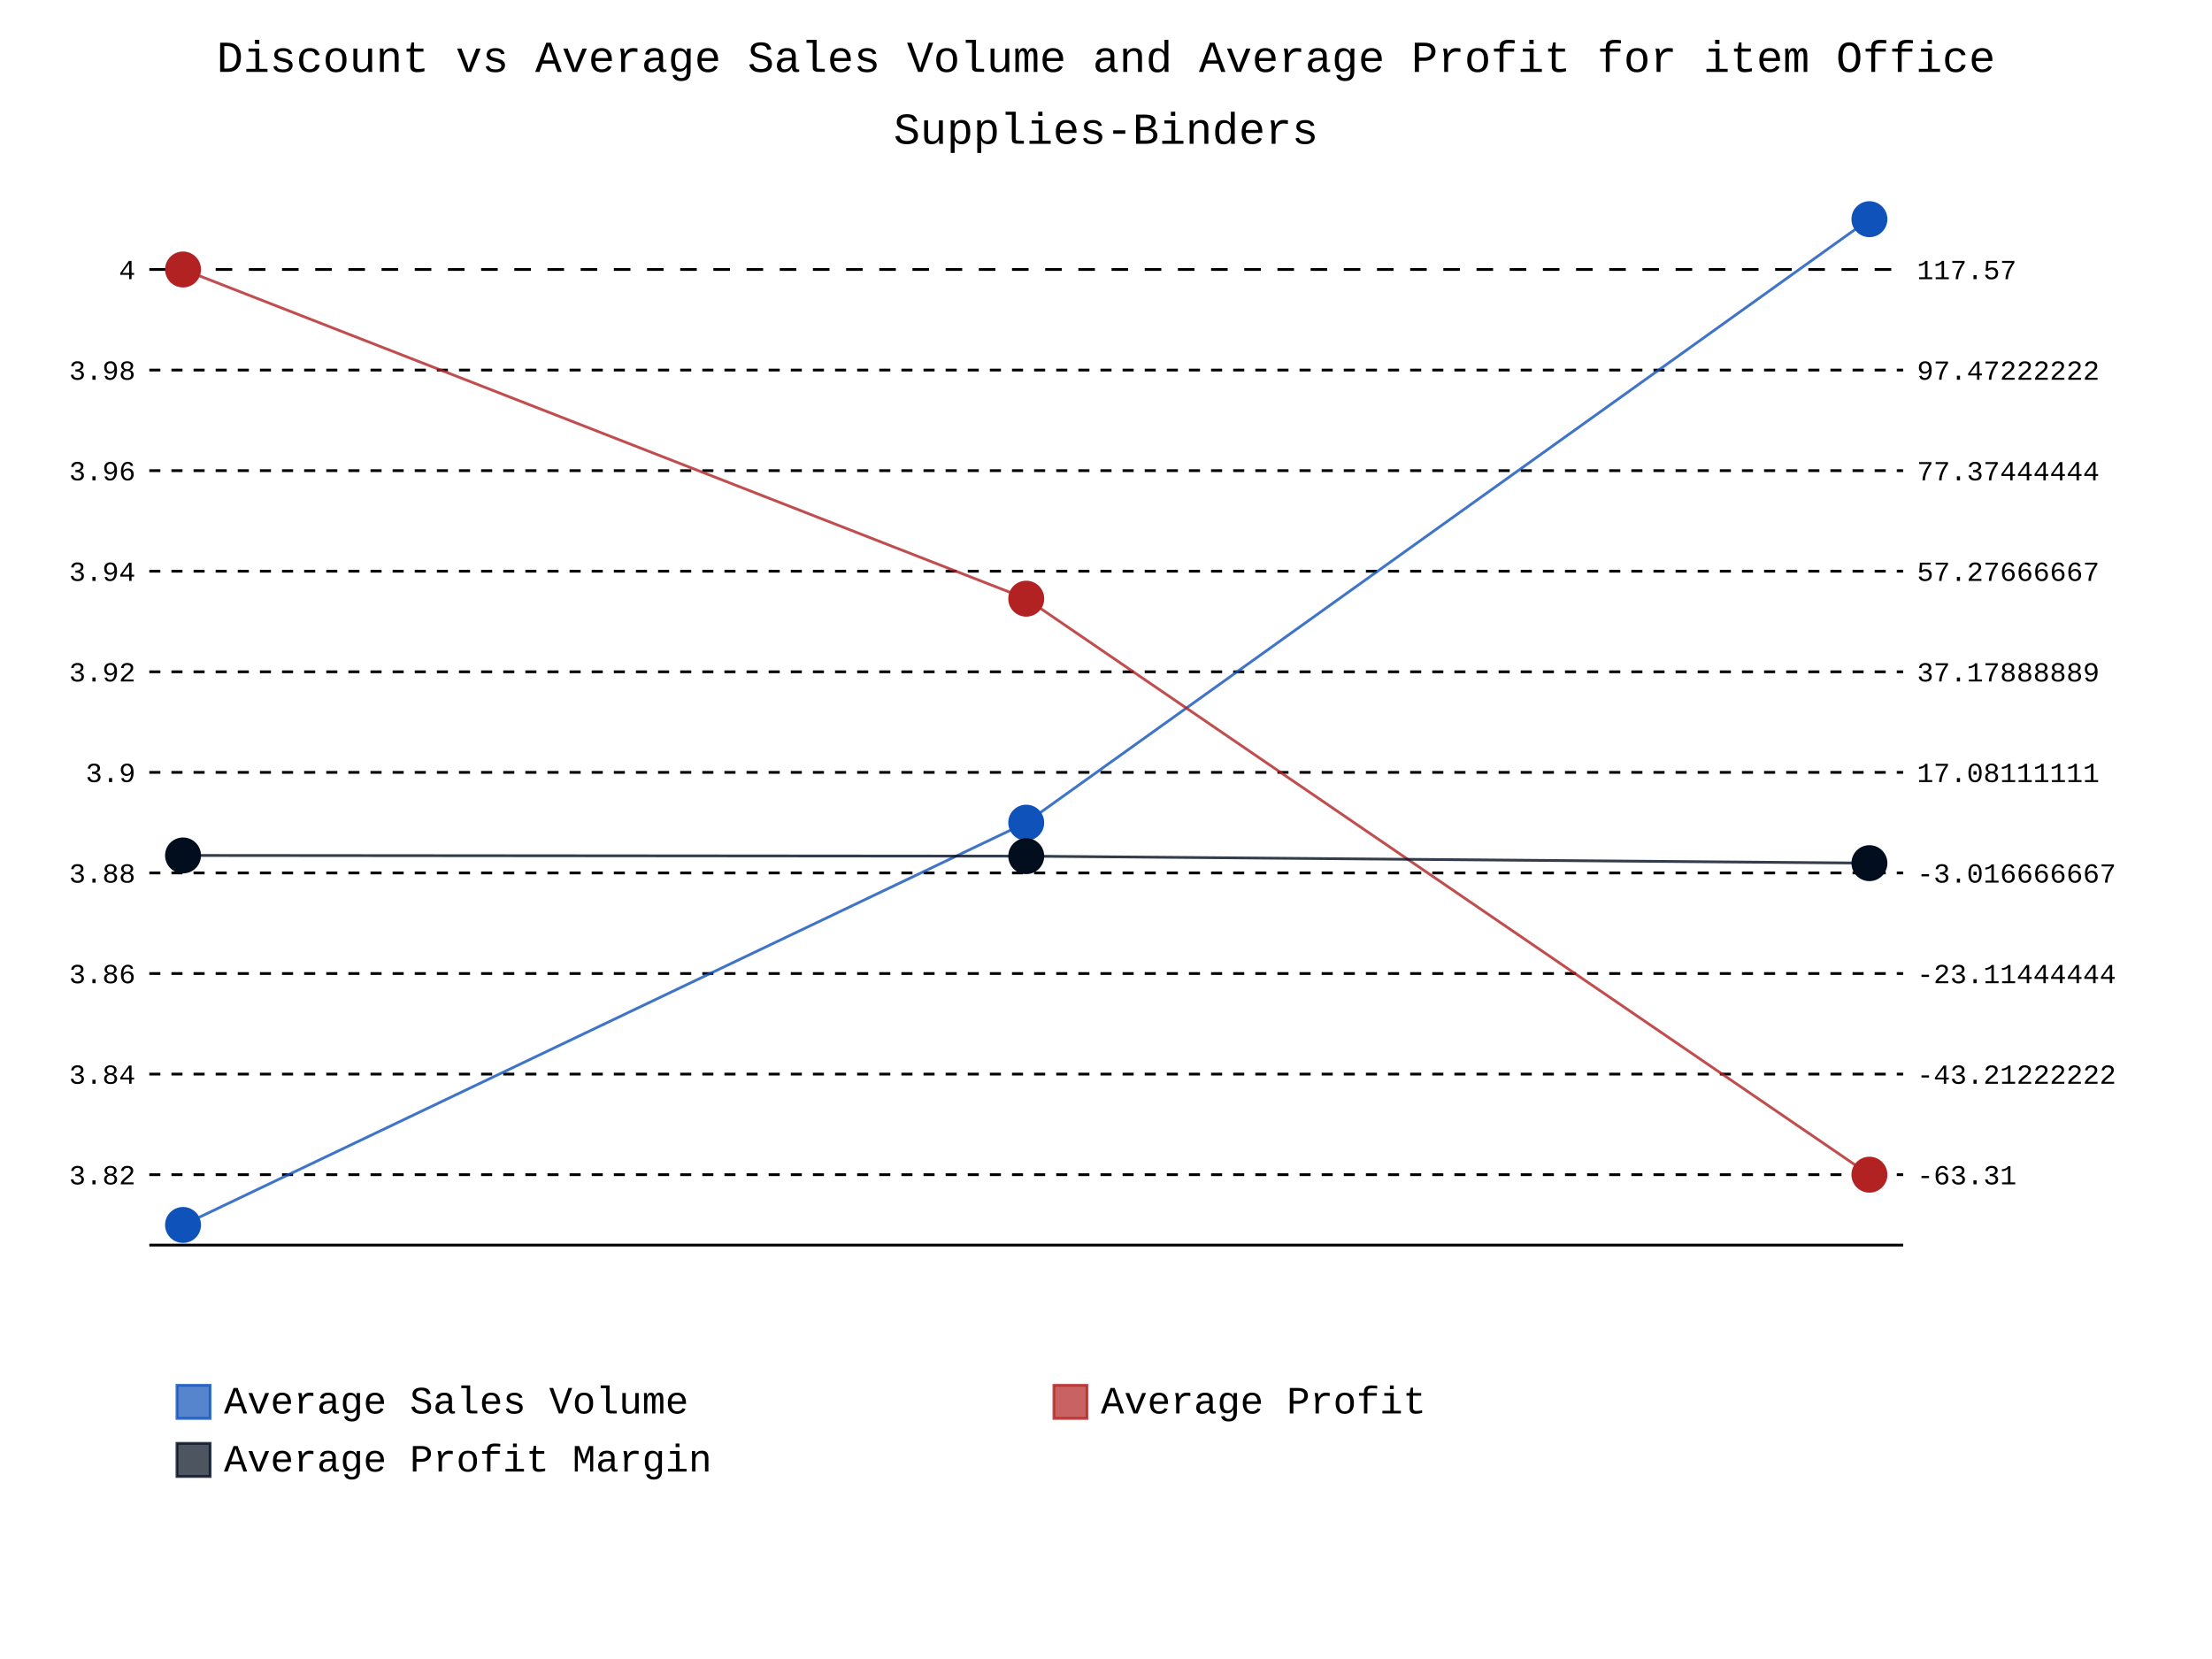
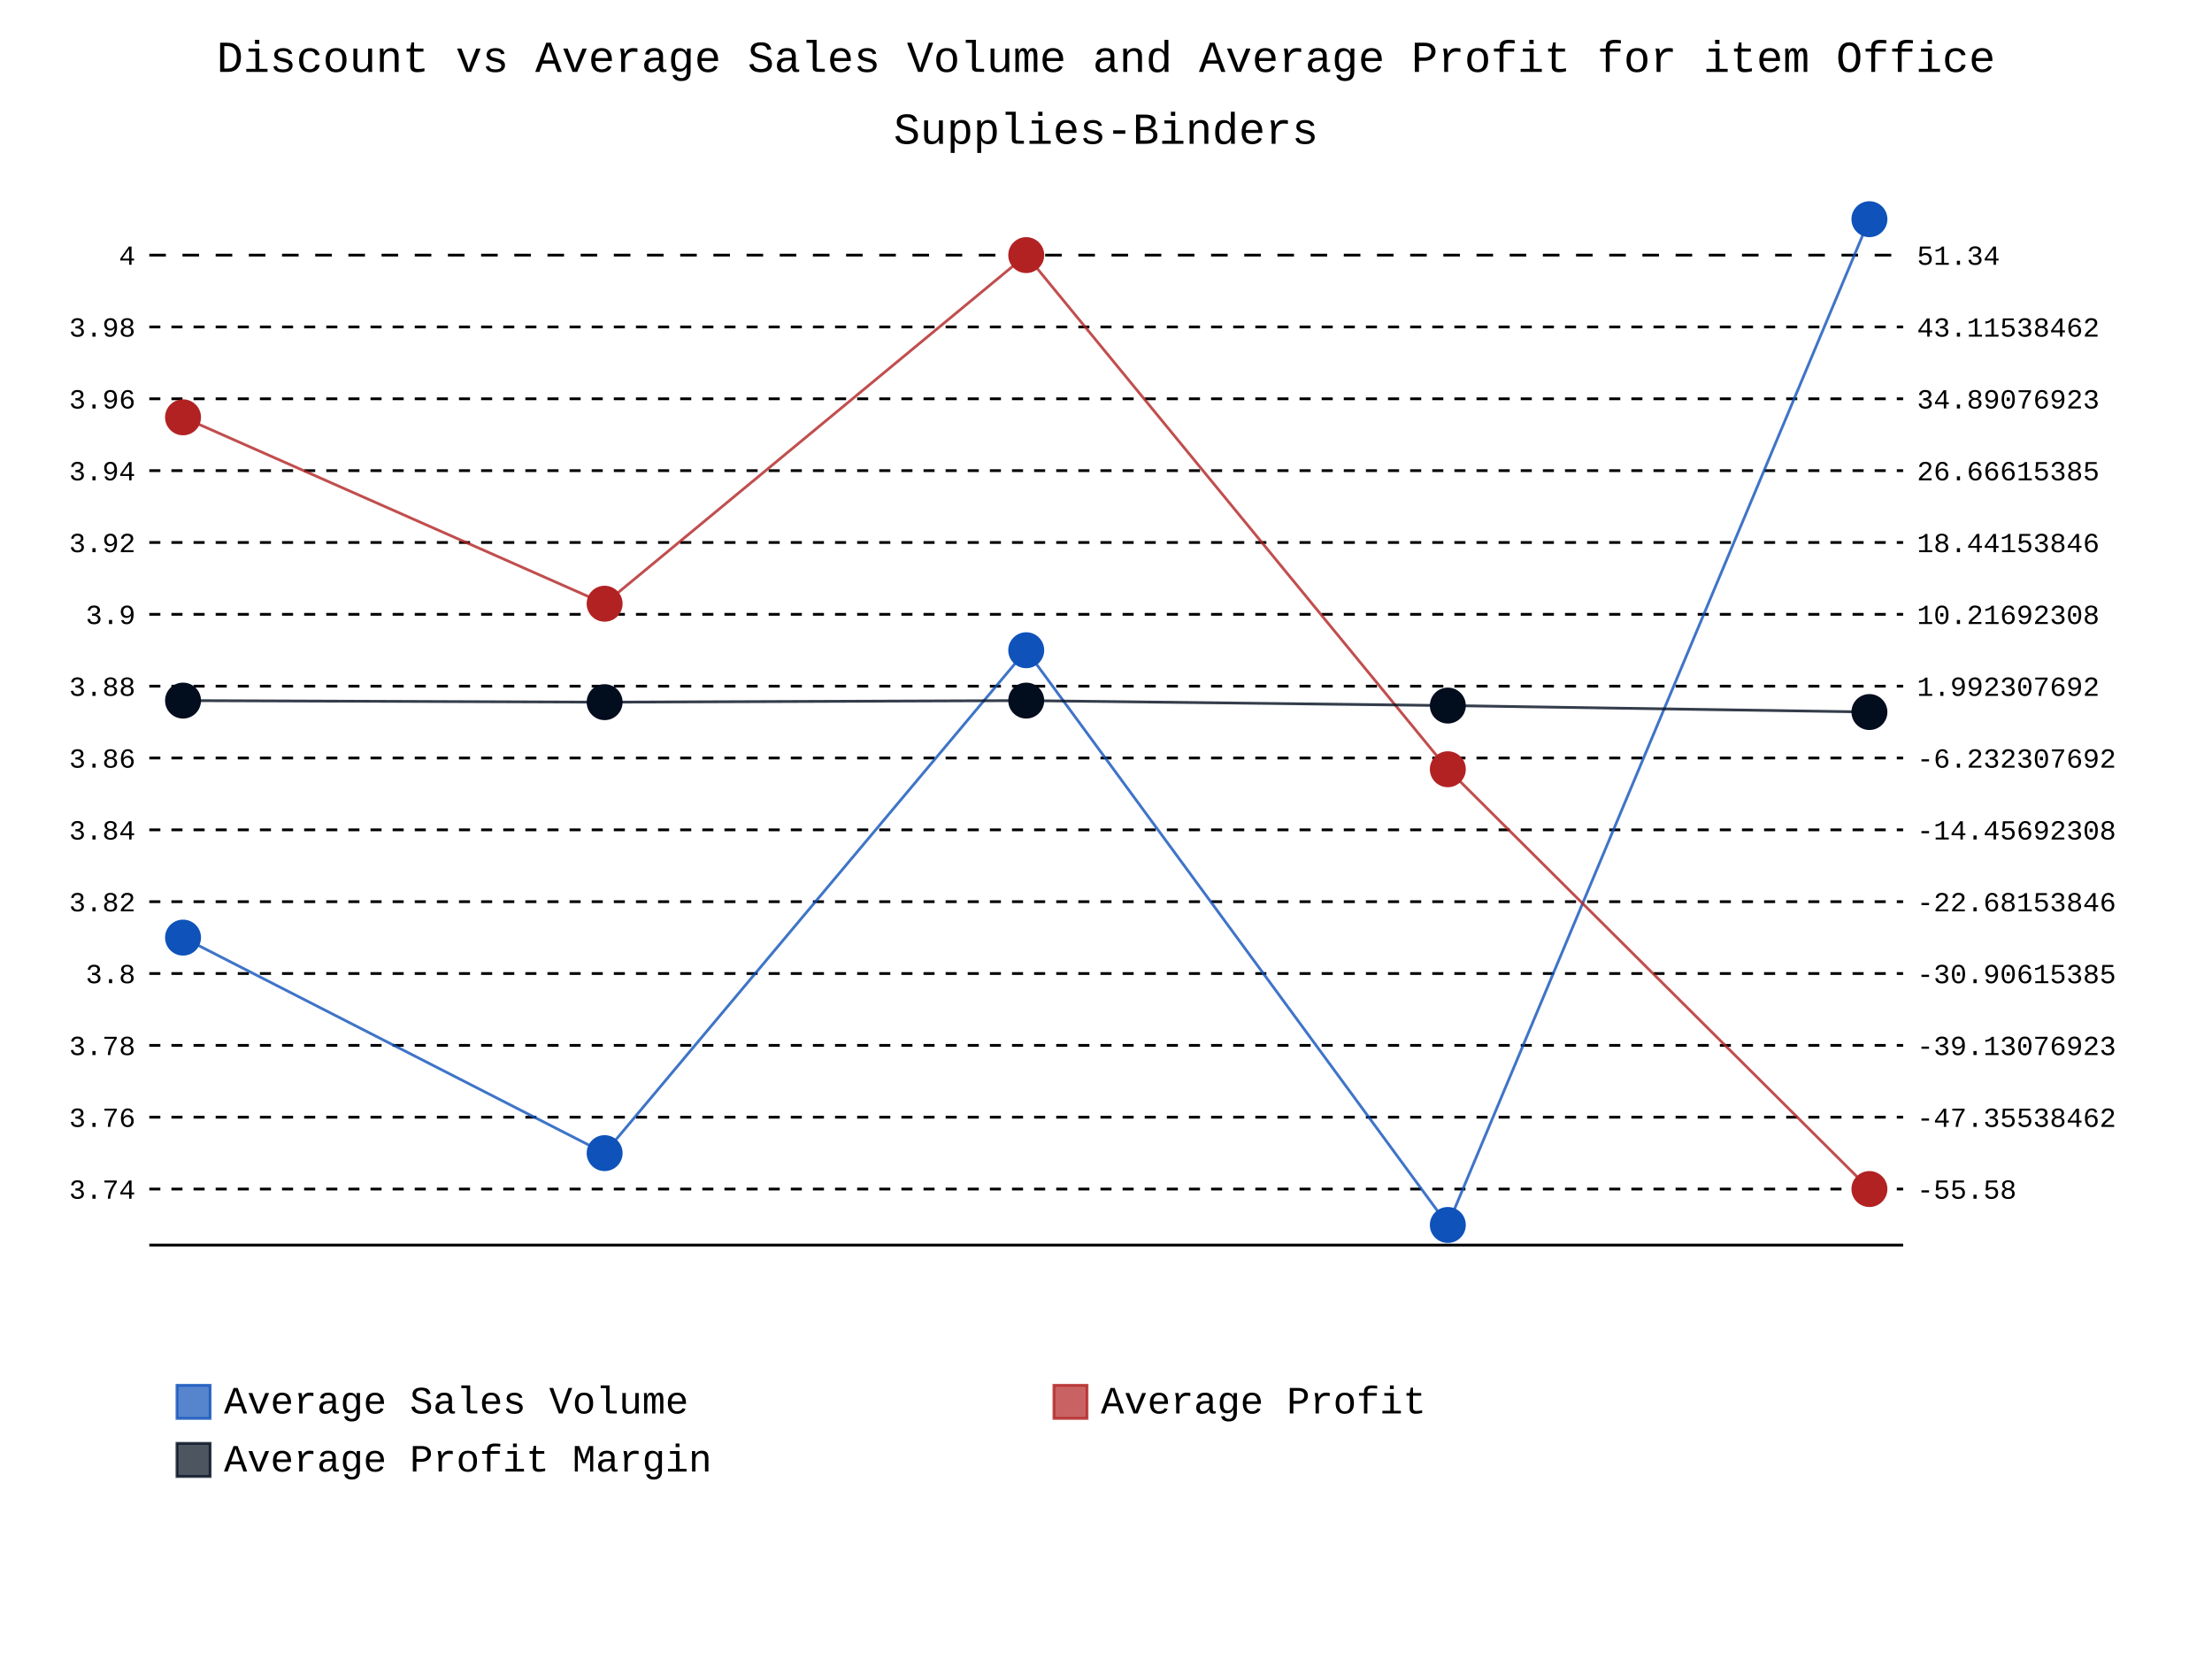
- <svg xmlns="http://www.w3.org/2000/svg" id="chart-40715f75-3002-463f-96b9-d013487cccc9" class="pygal-chart" viewBox="0 0 800 600">
+ <svg xmlns="http://www.w3.org/2000/svg" id="chart-7caf2b87-7c8a-4f98-a665-3ddf36deeb06" class="pygal-chart" viewBox="0 0 800 600">
  <defs>
-     <style type="text/css">#chart-40715f75-3002-463f-96b9-d013487cccc9{-webkit-user-select:none;-webkit-font-smoothing:antialiased;font-family:Consolas,"Liberation Mono",Menlo,Courier,monospace}#chart-40715f75-3002-463f-96b9-d013487cccc9 .title{font-family:Consolas,"Liberation Mono",Menlo,Courier,monospace;font-size:16px}#chart-40715f75-3002-463f-96b9-d013487cccc9 .legends .legend text{font-family:Consolas,"Liberation Mono",Menlo,Courier,monospace;font-size:14px}#chart-40715f75-3002-463f-96b9-d013487cccc9 .axis text{font-family:Consolas,"Liberation Mono",Menlo,Courier,monospace;font-size:10px}#chart-40715f75-3002-463f-96b9-d013487cccc9 .axis text.major{font-family:Consolas,"Liberation Mono",Menlo,Courier,monospace;font-size:10px}#chart-40715f75-3002-463f-96b9-d013487cccc9 .text-overlay text.value{font-family:Consolas,"Liberation Mono",Menlo,Courier,monospace;font-size:16px}#chart-40715f75-3002-463f-96b9-d013487cccc9 .text-overlay text.label{font-family:Consolas,"Liberation Mono",Menlo,Courier,monospace;font-size:10px}#chart-40715f75-3002-463f-96b9-d013487cccc9 .tooltip{font-family:Consolas,"Liberation Mono",Menlo,Courier,monospace;font-size:14px}#chart-40715f75-3002-463f-96b9-d013487cccc9 text.no_data{font-family:Consolas,"Liberation Mono",Menlo,Courier,monospace;font-size:64px}
- #chart-40715f75-3002-463f-96b9-d013487cccc9{background-color:white}#chart-40715f75-3002-463f-96b9-d013487cccc9 path,#chart-40715f75-3002-463f-96b9-d013487cccc9 line,#chart-40715f75-3002-463f-96b9-d013487cccc9 rect,#chart-40715f75-3002-463f-96b9-d013487cccc9 circle{-webkit-transition:150ms;-moz-transition:150ms;transition:150ms}#chart-40715f75-3002-463f-96b9-d013487cccc9 .graph &gt; .background{fill:white}#chart-40715f75-3002-463f-96b9-d013487cccc9 .plot &gt; .background{fill:white}#chart-40715f75-3002-463f-96b9-d013487cccc9 .graph{fill:black}#chart-40715f75-3002-463f-96b9-d013487cccc9 text.no_data{fill:black}#chart-40715f75-3002-463f-96b9-d013487cccc9 .title{fill:black}#chart-40715f75-3002-463f-96b9-d013487cccc9 .legends .legend text{fill:black}#chart-40715f75-3002-463f-96b9-d013487cccc9 .legends .legend:hover text{fill:black}#chart-40715f75-3002-463f-96b9-d013487cccc9 .axis .line{stroke:black}#chart-40715f75-3002-463f-96b9-d013487cccc9 .axis .guide.line{stroke:#630C0D}#chart-40715f75-3002-463f-96b9-d013487cccc9 .axis .major.line{stroke:black}#chart-40715f75-3002-463f-96b9-d013487cccc9 .axis text.major{fill:black}#chart-40715f75-3002-463f-96b9-d013487cccc9 .axis.y .guides:hover .guide.line,#chart-40715f75-3002-463f-96b9-d013487cccc9 .line-graph .axis.x .guides:hover .guide.line,#chart-40715f75-3002-463f-96b9-d013487cccc9 .stackedline-graph .axis.x .guides:hover .guide.line,#chart-40715f75-3002-463f-96b9-d013487cccc9 .xy-graph .axis.x .guides:hover .guide.line{stroke:black}#chart-40715f75-3002-463f-96b9-d013487cccc9 .axis .guides:hover text{fill:black}#chart-40715f75-3002-463f-96b9-d013487cccc9 .reactive{fill-opacity:.7;stroke-opacity:.8;stroke-width:1}#chart-40715f75-3002-463f-96b9-d013487cccc9 .ci{stroke:black}#chart-40715f75-3002-463f-96b9-d013487cccc9 .reactive.active,#chart-40715f75-3002-463f-96b9-d013487cccc9 .active .reactive{fill-opacity:.8;stroke-opacity:.9;stroke-width:4}#chart-40715f75-3002-463f-96b9-d013487cccc9 .ci .reactive.active{stroke-width:1.5}#chart-40715f75-3002-463f-96b9-d013487cccc9 .series text{fill:black}#chart-40715f75-3002-463f-96b9-d013487cccc9 .tooltip rect{fill:white;stroke:black;-webkit-transition:opacity 150ms;-moz-transition:opacity 150ms;transition:opacity 150ms}#chart-40715f75-3002-463f-96b9-d013487cccc9 .tooltip .label{fill:black}#chart-40715f75-3002-463f-96b9-d013487cccc9 .tooltip .label{fill:black}#chart-40715f75-3002-463f-96b9-d013487cccc9 .tooltip .legend{font-size:.8em;fill:#630C0D}#chart-40715f75-3002-463f-96b9-d013487cccc9 .tooltip .x_label{font-size:.6em;fill:black}#chart-40715f75-3002-463f-96b9-d013487cccc9 .tooltip .xlink{font-size:.5em;text-decoration:underline}#chart-40715f75-3002-463f-96b9-d013487cccc9 .tooltip .value{font-size:1.5em}#chart-40715f75-3002-463f-96b9-d013487cccc9 .bound{font-size:.5em}#chart-40715f75-3002-463f-96b9-d013487cccc9 .max-value{font-size:.75em;fill:#630C0D}#chart-40715f75-3002-463f-96b9-d013487cccc9 .map-element{fill:white;stroke:#630C0D !important}#chart-40715f75-3002-463f-96b9-d013487cccc9 .map-element .reactive{fill-opacity:inherit;stroke-opacity:inherit}#chart-40715f75-3002-463f-96b9-d013487cccc9 .color-0,#chart-40715f75-3002-463f-96b9-d013487cccc9 .color-0 a:visited{stroke:#0f52ba;fill:#0f52ba}#chart-40715f75-3002-463f-96b9-d013487cccc9 .color-1,#chart-40715f75-3002-463f-96b9-d013487cccc9 .color-1 a:visited{stroke:#b22222;fill:#b22222}#chart-40715f75-3002-463f-96b9-d013487cccc9 .color-2,#chart-40715f75-3002-463f-96b9-d013487cccc9 .color-2 a:visited{stroke:#020d1e;fill:#020d1e}#chart-40715f75-3002-463f-96b9-d013487cccc9 .text-overlay .color-0 text{fill:black}#chart-40715f75-3002-463f-96b9-d013487cccc9 .text-overlay .color-1 text{fill:black}#chart-40715f75-3002-463f-96b9-d013487cccc9 .text-overlay .color-2 text{fill:white}
- #chart-40715f75-3002-463f-96b9-d013487cccc9 text.no_data{text-anchor:middle}#chart-40715f75-3002-463f-96b9-d013487cccc9 .guide.line{fill:none}#chart-40715f75-3002-463f-96b9-d013487cccc9 .centered{text-anchor:middle}#chart-40715f75-3002-463f-96b9-d013487cccc9 .title{text-anchor:middle}#chart-40715f75-3002-463f-96b9-d013487cccc9 .legends .legend text{fill-opacity:1}#chart-40715f75-3002-463f-96b9-d013487cccc9 .axis.x text{text-anchor:middle}#chart-40715f75-3002-463f-96b9-d013487cccc9 .axis.x:not(.web) text[transform]{text-anchor:start}#chart-40715f75-3002-463f-96b9-d013487cccc9 .axis.x:not(.web) text[transform].backwards{text-anchor:end}#chart-40715f75-3002-463f-96b9-d013487cccc9 .axis.y text{text-anchor:end}#chart-40715f75-3002-463f-96b9-d013487cccc9 .axis.y text[transform].backwards{text-anchor:start}#chart-40715f75-3002-463f-96b9-d013487cccc9 .axis.y2 text{text-anchor:start}#chart-40715f75-3002-463f-96b9-d013487cccc9 .axis.y2 text[transform].backwards{text-anchor:end}#chart-40715f75-3002-463f-96b9-d013487cccc9 .axis .guide.line{stroke-dasharray:4,4;stroke:black}#chart-40715f75-3002-463f-96b9-d013487cccc9 .axis .major.guide.line{stroke-dasharray:6,6;stroke:black}#chart-40715f75-3002-463f-96b9-d013487cccc9 .horizontal .axis.y .guide.line,#chart-40715f75-3002-463f-96b9-d013487cccc9 .horizontal .axis.y2 .guide.line,#chart-40715f75-3002-463f-96b9-d013487cccc9 .vertical .axis.x .guide.line{opacity:0}#chart-40715f75-3002-463f-96b9-d013487cccc9 .horizontal .axis.always_show .guide.line,#chart-40715f75-3002-463f-96b9-d013487cccc9 .vertical .axis.always_show .guide.line{opacity:1 !important}#chart-40715f75-3002-463f-96b9-d013487cccc9 .axis.y .guides:hover .guide.line,#chart-40715f75-3002-463f-96b9-d013487cccc9 .axis.y2 .guides:hover .guide.line,#chart-40715f75-3002-463f-96b9-d013487cccc9 .axis.x .guides:hover .guide.line{opacity:1}#chart-40715f75-3002-463f-96b9-d013487cccc9 .axis .guides:hover text{opacity:1}#chart-40715f75-3002-463f-96b9-d013487cccc9 .nofill{fill:none}#chart-40715f75-3002-463f-96b9-d013487cccc9 .subtle-fill{fill-opacity:.2}#chart-40715f75-3002-463f-96b9-d013487cccc9 .dot{stroke-width:1px;fill-opacity:1;stroke-opacity:1}#chart-40715f75-3002-463f-96b9-d013487cccc9 .dot.active{stroke-width:5px}#chart-40715f75-3002-463f-96b9-d013487cccc9 .dot.negative{fill:transparent}#chart-40715f75-3002-463f-96b9-d013487cccc9 text,#chart-40715f75-3002-463f-96b9-d013487cccc9 tspan{stroke:none !important}#chart-40715f75-3002-463f-96b9-d013487cccc9 .series text.active{opacity:1}#chart-40715f75-3002-463f-96b9-d013487cccc9 .tooltip rect{fill-opacity:.95;stroke-width:.5}#chart-40715f75-3002-463f-96b9-d013487cccc9 .tooltip text{fill-opacity:1}#chart-40715f75-3002-463f-96b9-d013487cccc9 .showable{visibility:hidden}#chart-40715f75-3002-463f-96b9-d013487cccc9 .showable.shown{visibility:visible}#chart-40715f75-3002-463f-96b9-d013487cccc9 .gauge-background{fill:rgba(229,229,229,1);stroke:none}#chart-40715f75-3002-463f-96b9-d013487cccc9 .bg-lines{stroke:white;stroke-width:2px}</style>
+     <style type="text/css">#chart-7caf2b87-7c8a-4f98-a665-3ddf36deeb06{-webkit-user-select:none;-webkit-font-smoothing:antialiased;font-family:Consolas,"Liberation Mono",Menlo,Courier,monospace}#chart-7caf2b87-7c8a-4f98-a665-3ddf36deeb06 .title{font-family:Consolas,"Liberation Mono",Menlo,Courier,monospace;font-size:16px}#chart-7caf2b87-7c8a-4f98-a665-3ddf36deeb06 .legends .legend text{font-family:Consolas,"Liberation Mono",Menlo,Courier,monospace;font-size:14px}#chart-7caf2b87-7c8a-4f98-a665-3ddf36deeb06 .axis text{font-family:Consolas,"Liberation Mono",Menlo,Courier,monospace;font-size:10px}#chart-7caf2b87-7c8a-4f98-a665-3ddf36deeb06 .axis text.major{font-family:Consolas,"Liberation Mono",Menlo,Courier,monospace;font-size:10px}#chart-7caf2b87-7c8a-4f98-a665-3ddf36deeb06 .text-overlay text.value{font-family:Consolas,"Liberation Mono",Menlo,Courier,monospace;font-size:16px}#chart-7caf2b87-7c8a-4f98-a665-3ddf36deeb06 .text-overlay text.label{font-family:Consolas,"Liberation Mono",Menlo,Courier,monospace;font-size:10px}#chart-7caf2b87-7c8a-4f98-a665-3ddf36deeb06 .tooltip{font-family:Consolas,"Liberation Mono",Menlo,Courier,monospace;font-size:14px}#chart-7caf2b87-7c8a-4f98-a665-3ddf36deeb06 text.no_data{font-family:Consolas,"Liberation Mono",Menlo,Courier,monospace;font-size:64px}
+ #chart-7caf2b87-7c8a-4f98-a665-3ddf36deeb06{background-color:white}#chart-7caf2b87-7c8a-4f98-a665-3ddf36deeb06 path,#chart-7caf2b87-7c8a-4f98-a665-3ddf36deeb06 line,#chart-7caf2b87-7c8a-4f98-a665-3ddf36deeb06 rect,#chart-7caf2b87-7c8a-4f98-a665-3ddf36deeb06 circle{-webkit-transition:150ms;-moz-transition:150ms;transition:150ms}#chart-7caf2b87-7c8a-4f98-a665-3ddf36deeb06 .graph &gt; .background{fill:white}#chart-7caf2b87-7c8a-4f98-a665-3ddf36deeb06 .plot &gt; .background{fill:white}#chart-7caf2b87-7c8a-4f98-a665-3ddf36deeb06 .graph{fill:black}#chart-7caf2b87-7c8a-4f98-a665-3ddf36deeb06 text.no_data{fill:black}#chart-7caf2b87-7c8a-4f98-a665-3ddf36deeb06 .title{fill:black}#chart-7caf2b87-7c8a-4f98-a665-3ddf36deeb06 .legends .legend text{fill:black}#chart-7caf2b87-7c8a-4f98-a665-3ddf36deeb06 .legends .legend:hover text{fill:black}#chart-7caf2b87-7c8a-4f98-a665-3ddf36deeb06 .axis .line{stroke:black}#chart-7caf2b87-7c8a-4f98-a665-3ddf36deeb06 .axis .guide.line{stroke:#630C0D}#chart-7caf2b87-7c8a-4f98-a665-3ddf36deeb06 .axis .major.line{stroke:black}#chart-7caf2b87-7c8a-4f98-a665-3ddf36deeb06 .axis text.major{fill:black}#chart-7caf2b87-7c8a-4f98-a665-3ddf36deeb06 .axis.y .guides:hover .guide.line,#chart-7caf2b87-7c8a-4f98-a665-3ddf36deeb06 .line-graph .axis.x .guides:hover .guide.line,#chart-7caf2b87-7c8a-4f98-a665-3ddf36deeb06 .stackedline-graph .axis.x .guides:hover .guide.line,#chart-7caf2b87-7c8a-4f98-a665-3ddf36deeb06 .xy-graph .axis.x .guides:hover .guide.line{stroke:black}#chart-7caf2b87-7c8a-4f98-a665-3ddf36deeb06 .axis .guides:hover text{fill:black}#chart-7caf2b87-7c8a-4f98-a665-3ddf36deeb06 .reactive{fill-opacity:.7;stroke-opacity:.8;stroke-width:1}#chart-7caf2b87-7c8a-4f98-a665-3ddf36deeb06 .ci{stroke:black}#chart-7caf2b87-7c8a-4f98-a665-3ddf36deeb06 .reactive.active,#chart-7caf2b87-7c8a-4f98-a665-3ddf36deeb06 .active .reactive{fill-opacity:.8;stroke-opacity:.9;stroke-width:4}#chart-7caf2b87-7c8a-4f98-a665-3ddf36deeb06 .ci .reactive.active{stroke-width:1.5}#chart-7caf2b87-7c8a-4f98-a665-3ddf36deeb06 .series text{fill:black}#chart-7caf2b87-7c8a-4f98-a665-3ddf36deeb06 .tooltip rect{fill:white;stroke:black;-webkit-transition:opacity 150ms;-moz-transition:opacity 150ms;transition:opacity 150ms}#chart-7caf2b87-7c8a-4f98-a665-3ddf36deeb06 .tooltip .label{fill:black}#chart-7caf2b87-7c8a-4f98-a665-3ddf36deeb06 .tooltip .label{fill:black}#chart-7caf2b87-7c8a-4f98-a665-3ddf36deeb06 .tooltip .legend{font-size:.8em;fill:#630C0D}#chart-7caf2b87-7c8a-4f98-a665-3ddf36deeb06 .tooltip .x_label{font-size:.6em;fill:black}#chart-7caf2b87-7c8a-4f98-a665-3ddf36deeb06 .tooltip .xlink{font-size:.5em;text-decoration:underline}#chart-7caf2b87-7c8a-4f98-a665-3ddf36deeb06 .tooltip .value{font-size:1.5em}#chart-7caf2b87-7c8a-4f98-a665-3ddf36deeb06 .bound{font-size:.5em}#chart-7caf2b87-7c8a-4f98-a665-3ddf36deeb06 .max-value{font-size:.75em;fill:#630C0D}#chart-7caf2b87-7c8a-4f98-a665-3ddf36deeb06 .map-element{fill:white;stroke:#630C0D !important}#chart-7caf2b87-7c8a-4f98-a665-3ddf36deeb06 .map-element .reactive{fill-opacity:inherit;stroke-opacity:inherit}#chart-7caf2b87-7c8a-4f98-a665-3ddf36deeb06 .color-0,#chart-7caf2b87-7c8a-4f98-a665-3ddf36deeb06 .color-0 a:visited{stroke:#0f52ba;fill:#0f52ba}#chart-7caf2b87-7c8a-4f98-a665-3ddf36deeb06 .color-1,#chart-7caf2b87-7c8a-4f98-a665-3ddf36deeb06 .color-1 a:visited{stroke:#b22222;fill:#b22222}#chart-7caf2b87-7c8a-4f98-a665-3ddf36deeb06 .color-2,#chart-7caf2b87-7c8a-4f98-a665-3ddf36deeb06 .color-2 a:visited{stroke:#020d1e;fill:#020d1e}#chart-7caf2b87-7c8a-4f98-a665-3ddf36deeb06 .text-overlay .color-0 text{fill:black}#chart-7caf2b87-7c8a-4f98-a665-3ddf36deeb06 .text-overlay .color-1 text{fill:black}#chart-7caf2b87-7c8a-4f98-a665-3ddf36deeb06 .text-overlay .color-2 text{fill:white}
+ #chart-7caf2b87-7c8a-4f98-a665-3ddf36deeb06 text.no_data{text-anchor:middle}#chart-7caf2b87-7c8a-4f98-a665-3ddf36deeb06 .guide.line{fill:none}#chart-7caf2b87-7c8a-4f98-a665-3ddf36deeb06 .centered{text-anchor:middle}#chart-7caf2b87-7c8a-4f98-a665-3ddf36deeb06 .title{text-anchor:middle}#chart-7caf2b87-7c8a-4f98-a665-3ddf36deeb06 .legends .legend text{fill-opacity:1}#chart-7caf2b87-7c8a-4f98-a665-3ddf36deeb06 .axis.x text{text-anchor:middle}#chart-7caf2b87-7c8a-4f98-a665-3ddf36deeb06 .axis.x:not(.web) text[transform]{text-anchor:start}#chart-7caf2b87-7c8a-4f98-a665-3ddf36deeb06 .axis.x:not(.web) text[transform].backwards{text-anchor:end}#chart-7caf2b87-7c8a-4f98-a665-3ddf36deeb06 .axis.y text{text-anchor:end}#chart-7caf2b87-7c8a-4f98-a665-3ddf36deeb06 .axis.y text[transform].backwards{text-anchor:start}#chart-7caf2b87-7c8a-4f98-a665-3ddf36deeb06 .axis.y2 text{text-anchor:start}#chart-7caf2b87-7c8a-4f98-a665-3ddf36deeb06 .axis.y2 text[transform].backwards{text-anchor:end}#chart-7caf2b87-7c8a-4f98-a665-3ddf36deeb06 .axis .guide.line{stroke-dasharray:4,4;stroke:black}#chart-7caf2b87-7c8a-4f98-a665-3ddf36deeb06 .axis .major.guide.line{stroke-dasharray:6,6;stroke:black}#chart-7caf2b87-7c8a-4f98-a665-3ddf36deeb06 .horizontal .axis.y .guide.line,#chart-7caf2b87-7c8a-4f98-a665-3ddf36deeb06 .horizontal .axis.y2 .guide.line,#chart-7caf2b87-7c8a-4f98-a665-3ddf36deeb06 .vertical .axis.x .guide.line{opacity:0}#chart-7caf2b87-7c8a-4f98-a665-3ddf36deeb06 .horizontal .axis.always_show .guide.line,#chart-7caf2b87-7c8a-4f98-a665-3ddf36deeb06 .vertical .axis.always_show .guide.line{opacity:1 !important}#chart-7caf2b87-7c8a-4f98-a665-3ddf36deeb06 .axis.y .guides:hover .guide.line,#chart-7caf2b87-7c8a-4f98-a665-3ddf36deeb06 .axis.y2 .guides:hover .guide.line,#chart-7caf2b87-7c8a-4f98-a665-3ddf36deeb06 .axis.x .guides:hover .guide.line{opacity:1}#chart-7caf2b87-7c8a-4f98-a665-3ddf36deeb06 .axis .guides:hover text{opacity:1}#chart-7caf2b87-7c8a-4f98-a665-3ddf36deeb06 .nofill{fill:none}#chart-7caf2b87-7c8a-4f98-a665-3ddf36deeb06 .subtle-fill{fill-opacity:.2}#chart-7caf2b87-7c8a-4f98-a665-3ddf36deeb06 .dot{stroke-width:1px;fill-opacity:1;stroke-opacity:1}#chart-7caf2b87-7c8a-4f98-a665-3ddf36deeb06 .dot.active{stroke-width:5px}#chart-7caf2b87-7c8a-4f98-a665-3ddf36deeb06 .dot.negative{fill:transparent}#chart-7caf2b87-7c8a-4f98-a665-3ddf36deeb06 text,#chart-7caf2b87-7c8a-4f98-a665-3ddf36deeb06 tspan{stroke:none !important}#chart-7caf2b87-7c8a-4f98-a665-3ddf36deeb06 .series text.active{opacity:1}#chart-7caf2b87-7c8a-4f98-a665-3ddf36deeb06 .tooltip rect{fill-opacity:.95;stroke-width:.5}#chart-7caf2b87-7c8a-4f98-a665-3ddf36deeb06 .tooltip text{fill-opacity:1}#chart-7caf2b87-7c8a-4f98-a665-3ddf36deeb06 .showable{visibility:hidden}#chart-7caf2b87-7c8a-4f98-a665-3ddf36deeb06 .showable.shown{visibility:visible}#chart-7caf2b87-7c8a-4f98-a665-3ddf36deeb06 .gauge-background{fill:rgba(229,229,229,1);stroke:none}#chart-7caf2b87-7c8a-4f98-a665-3ddf36deeb06 .bg-lines{stroke:white;stroke-width:2px}</style>
  </defs>
  <g class="graph line-graph vertical">
    <rect x="0" y="0" width="800" height="600" class="background" />
    <g transform="translate(54, 72)" class="plot">
      <rect x="0" y="0" width="634.302" height="378.302" class="background" />
      <g class="axis y always_show">
        <path d="M0 378.302 h634.302" class="line" />
        <g class="guides">
-           <path d="M0 352.839 h634.302" class="guide line" />
-           <text x="-5" y="356.339" class="">3.82</text>
-         </g>
-         <g class="guides">
-           <path d="M0 316.464 h634.302" class="guide line" />
-           <text x="-5" y="319.964" class="">3.84</text>
+           <path d="M0 358.035 h634.302" class="guide line" />
+           <text x="-5" y="361.535" class="">3.74</text>
+         </g>
+         <g class="guides">
+           <path d="M0 332.053 h634.302" class="guide line" />
+           <text x="-5" y="335.553" class="">3.76</text>
+         </g>
+         <g class="guides">
+           <path d="M0 306.071 h634.302" class="guide line" />
+           <text x="-5" y="309.571" class="">3.78</text>
        </g>
        <g class="guides">
          <path d="M0 280.089 h634.302" class="guide line" />
-           <text x="-5" y="283.589" class="">3.86</text>
-         </g>
-         <g class="guides">
-           <path d="M0 243.713 h634.302" class="guide line" />
-           <text x="-5" y="247.213" class="">3.88</text>
-         </g>
-         <g class="guides">
-           <path d="M0 207.338 h634.302" class="guide line" />
-           <text x="-5" y="210.838" class="">3.9</text>
-         </g>
-         <g class="guides">
-           <path d="M0 170.963 h634.302" class="guide line" />
-           <text x="-5" y="174.463" class="">3.92</text>
-         </g>
-         <g class="guides">
-           <path d="M0 134.588 h634.302" class="guide line" />
-           <text x="-5" y="138.088" class="">3.94</text>
+           <text x="-5" y="283.589" class="">3.8</text>
+         </g>
+         <g class="guides">
+           <path d="M0 254.106 h634.302" class="guide line" />
+           <text x="-5" y="257.606" class="">3.82</text>
+         </g>
+         <g class="guides">
+           <path d="M0 228.124 h634.302" class="guide line" />
+           <text x="-5" y="231.624" class="">3.84</text>
+         </g>
+         <g class="guides">
+           <path d="M0 202.142 h634.302" class="guide line" />
+           <text x="-5" y="205.642" class="">3.86</text>
+         </g>
+         <g class="guides">
+           <path d="M0 176.16 h634.302" class="guide line" />
+           <text x="-5" y="179.66" class="">3.88</text>
+         </g>
+         <g class="guides">
+           <path d="M0 150.177 h634.302" class="guide line" />
+           <text x="-5" y="153.677" class="">3.9</text>
+         </g>
+         <g class="guides">
+           <path d="M0 124.195 h634.302" class="guide line" />
+           <text x="-5" y="127.695" class="">3.92</text>
        </g>
        <g class="guides">
          <path d="M0 98.213 h634.302" class="guide line" />
-           <text x="-5" y="101.713" class="">3.96</text>
-         </g>
-         <g class="guides">
-           <path d="M0 61.838 h634.302" class="guide line" />
-           <text x="-5" y="65.338" class="">3.98</text>
-         </g>
-         <g class="guides">
-           <path d="M0 25.463 h634.302" class="major guide line" />
-           <text x="-5" y="28.963" class="major">4</text>
+           <text x="-5" y="101.713" class="">3.94</text>
+         </g>
+         <g class="guides">
+           <path d="M0 72.231 h634.302" class="guide line" />
+           <text x="-5" y="75.731" class="">3.96</text>
+         </g>
+         <g class="guides">
+           <path d="M0 46.248 h634.302" class="guide line" />
+           <text x="-5" y="49.748" class="">3.98</text>
+         </g>
+         <g class="guides">
+           <path d="M0 20.266 h634.302" class="major guide line" />
+           <text x="-5" y="23.766" class="major">4</text>
        </g>
      </g>
      <g class="axis y2">
        <g class="guides">
-           <text x="639.302" y="356.339" class="">-63.31</text>
-         </g>
-         <g class="guides">
-           <text x="639.302" y="319.964" class="">-43.21222222</text>
-         </g>
-         <g class="guides">
-           <text x="639.302" y="283.589" class="">-23.11444444</text>
-         </g>
-         <g class="guides">
-           <text x="639.302" y="247.213" class="">-3.016666667</text>
-         </g>
-         <g class="guides">
-           <text x="639.302" y="210.838" class="">17.08111111</text>
-         </g>
-         <g class="guides">
-           <text x="639.302" y="174.463" class="">37.17888889</text>
-         </g>
-         <g class="guides">
-           <text x="639.302" y="138.088" class="">57.27666667</text>
-         </g>
-         <g class="guides">
-           <text x="639.302" y="101.713" class="">77.37444444</text>
-         </g>
-         <g class="guides">
-           <text x="639.302" y="65.338" class="">97.47222222</text>
-         </g>
-         <g class="guides">
-           <text x="639.302" y="28.963" class="major">117.57</text>
+           <text x="639.302" y="361.535" class="">-55.58</text>
+         </g>
+         <g class="guides">
+           <text x="639.302" y="335.553" class="">-47.35538462</text>
+         </g>
+         <g class="guides">
+           <text x="639.302" y="309.571" class="">-39.13076923</text>
+         </g>
+         <g class="guides">
+           <text x="639.302" y="283.589" class="">-30.90615385</text>
+         </g>
+         <g class="guides">
+           <text x="639.302" y="257.606" class="">-22.68153846</text>
+         </g>
+         <g class="guides">
+           <text x="639.302" y="231.624" class="">-14.45692308</text>
+         </g>
+         <g class="guides">
+           <text x="639.302" y="205.642" class="">-6.232307692</text>
+         </g>
+         <g class="guides">
+           <text x="639.302" y="179.66" class="">1.992307692</text>
+         </g>
+         <g class="guides">
+           <text x="639.302" y="153.677" class="">10.21692308</text>
+         </g>
+         <g class="guides">
+           <text x="639.302" y="127.695" class="">18.44153846</text>
+         </g>
+         <g class="guides">
+           <text x="639.302" y="101.713" class="">26.66615385</text>
+         </g>
+         <g class="guides">
+           <text x="639.302" y="75.731" class="">34.89076923</text>
+         </g>
+         <g class="guides">
+           <text x="639.302" y="49.748" class="">43.11538462</text>
+         </g>
+         <g class="guides">
+           <text x="639.302" y="23.766" class="major">51.34</text>
        </g>
      </g>
      <g class="axis x" />
      <g class="series serie-0 color-0">
-         <path d="M12.198 371.026 L317.151 225.526 622.103 7.275" class="line reactive nofill" />
+         <path d="M12.198 267.097 L164.674 345.044 317.151 163.169 469.627 371.026 622.103 7.275" class="line reactive nofill" />
      </g>
      <g class="series serie-1 color-1">
-         <path d="M12.198 25.463 L317.151 144.518 622.103 352.839" class="line reactive nofill" />
+         <path d="M12.198 78.93 L164.674 146.345 317.151 20.266 469.627 206.21 622.103 358.035" class="line reactive nofill" />
      </g>
      <g class="series serie-2 color-2">
-         <path d="M12.198 237.385 L317.151 237.638 622.103 240.172" class="line reactive nofill" />
+         <path d="M12.198 181.379 L164.674 181.948 317.151 181.379 469.627 183.18 622.103 185.518" class="line reactive nofill" />
      </g>
    </g>
    <g class="titles">
      <text x="400.0" y="26" class="title plot_title">Discount vs Average Sales Volume and Average Profit for item Office</text>
      <text x="400.0" y="52" class="title plot_title">Supplies-Binders</text>
    </g>
    <g transform="translate(54, 72)" class="plot overlay">
      <g class="series serie-0 color-0">
        <g class="dots">
-           <circle cx="12.198" cy="371.026" r="6" class="dot reactive tooltip-trigger" />
-         </g>
-         <g class="dots">
-           <circle cx="317.151" cy="225.526" r="6" class="dot reactive tooltip-trigger" />
+           <circle cx="12.198" cy="267.097" r="6" class="dot reactive tooltip-trigger" />
+         </g>
+         <g class="dots">
+           <circle cx="164.674" cy="345.044" r="6" class="dot reactive tooltip-trigger" />
+         </g>
+         <g class="dots">
+           <circle cx="317.151" cy="163.169" r="6" class="dot reactive tooltip-trigger" />
+         </g>
+         <g class="dots">
+           <circle cx="469.627" cy="371.026" r="6" class="dot reactive tooltip-trigger" />
        </g>
        <g class="dots">
          <circle cx="622.103" cy="7.275" r="6" class="dot reactive tooltip-trigger" />
        </g>
      </g>
      <g class="series serie-1 color-1">
        <g class="dots">
-           <circle cx="12.198" cy="25.463" r="6" class="dot reactive tooltip-trigger" />
-         </g>
-         <g class="dots">
-           <circle cx="317.151" cy="144.518" r="6" class="dot reactive tooltip-trigger" />
-         </g>
-         <g class="dots">
-           <circle cx="622.103" cy="352.839" r="6" class="dot reactive tooltip-trigger" />
+           <circle cx="12.198" cy="78.93" r="6" class="dot reactive tooltip-trigger" />
+         </g>
+         <g class="dots">
+           <circle cx="164.674" cy="146.345" r="6" class="dot reactive tooltip-trigger" />
+         </g>
+         <g class="dots">
+           <circle cx="317.151" cy="20.266" r="6" class="dot reactive tooltip-trigger" />
+         </g>
+         <g class="dots">
+           <circle cx="469.627" cy="206.21" r="6" class="dot reactive tooltip-trigger" />
+         </g>
+         <g class="dots">
+           <circle cx="622.103" cy="358.035" r="6" class="dot reactive tooltip-trigger" />
        </g>
      </g>
      <g class="series serie-2 color-2">
        <g class="dots">
-           <circle cx="12.198" cy="237.385" r="6" class="dot reactive tooltip-trigger" />
-         </g>
-         <g class="dots">
-           <circle cx="317.151" cy="237.638" r="6" class="dot reactive tooltip-trigger" />
-         </g>
-         <g class="dots">
-           <circle cx="622.103" cy="240.172" r="6" class="dot reactive tooltip-trigger" />
+           <circle cx="12.198" cy="181.379" r="6" class="dot reactive tooltip-trigger" />
+         </g>
+         <g class="dots">
+           <circle cx="164.674" cy="181.948" r="6" class="dot reactive tooltip-trigger" />
+         </g>
+         <g class="dots">
+           <circle cx="317.151" cy="181.379" r="6" class="dot reactive tooltip-trigger" />
+         </g>
+         <g class="dots">
+           <circle cx="469.627" cy="183.18" r="6" class="dot reactive tooltip-trigger" />
+         </g>
+         <g class="dots">
+           <circle cx="622.103" cy="185.518" r="6" class="dot reactive tooltip-trigger" />
        </g>
      </g>
    </g>
    <g transform="translate(54, 72)" class="plot text-overlay">
      <g class="series serie-0 color-0" />
      <g class="series serie-1 color-1" />
      <g class="series serie-2 color-2" />
    </g>
    <g transform="translate(54, 72)" class="plot tooltip-overlay">
      <g transform="translate(0 0)" style="opacity: 0" class="tooltip">
        <rect rx="0" ry="0" width="0" height="0" class="tooltip-box" />
        <g class="text" />
      </g>
    </g>
    <g transform="translate(64, 500)" class="legends">
      <g id="activate-serie-0" class="legend reactive activate-serie">
        <rect x="0.0" y="1.0" width="12" height="12" class="color-0 reactive" />
        <text x="17.0" y="11.2">Average Sales Volume</text>
      </g>
      <g id="activate-serie-1" class="legend reactive activate-serie">
        <rect x="317.151" y="1.0" width="12" height="12" class="color-1 reactive" />
        <text x="334.151" y="11.2">Average Profit</text>
      </g>
      <g id="activate-serie-2" class="legend reactive activate-serie">
        <rect x="0.0" y="22.0" width="12" height="12" class="color-2 reactive" />
        <text x="17.0" y="32.2">Average Profit Margin</text>
      </g>
    </g>
  </g>
</svg>
